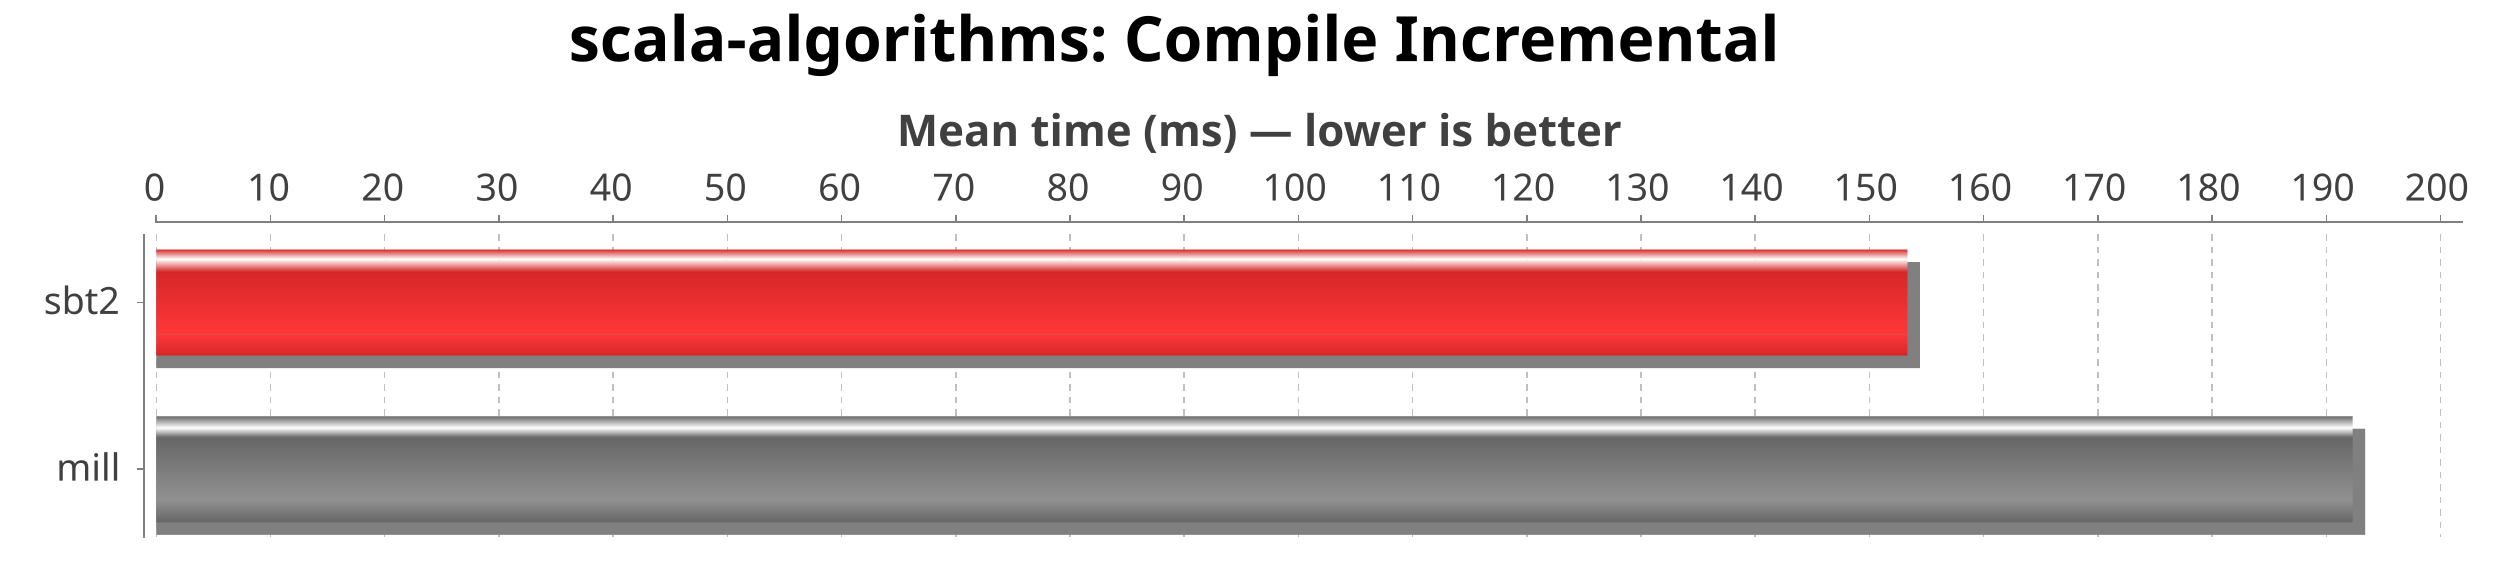
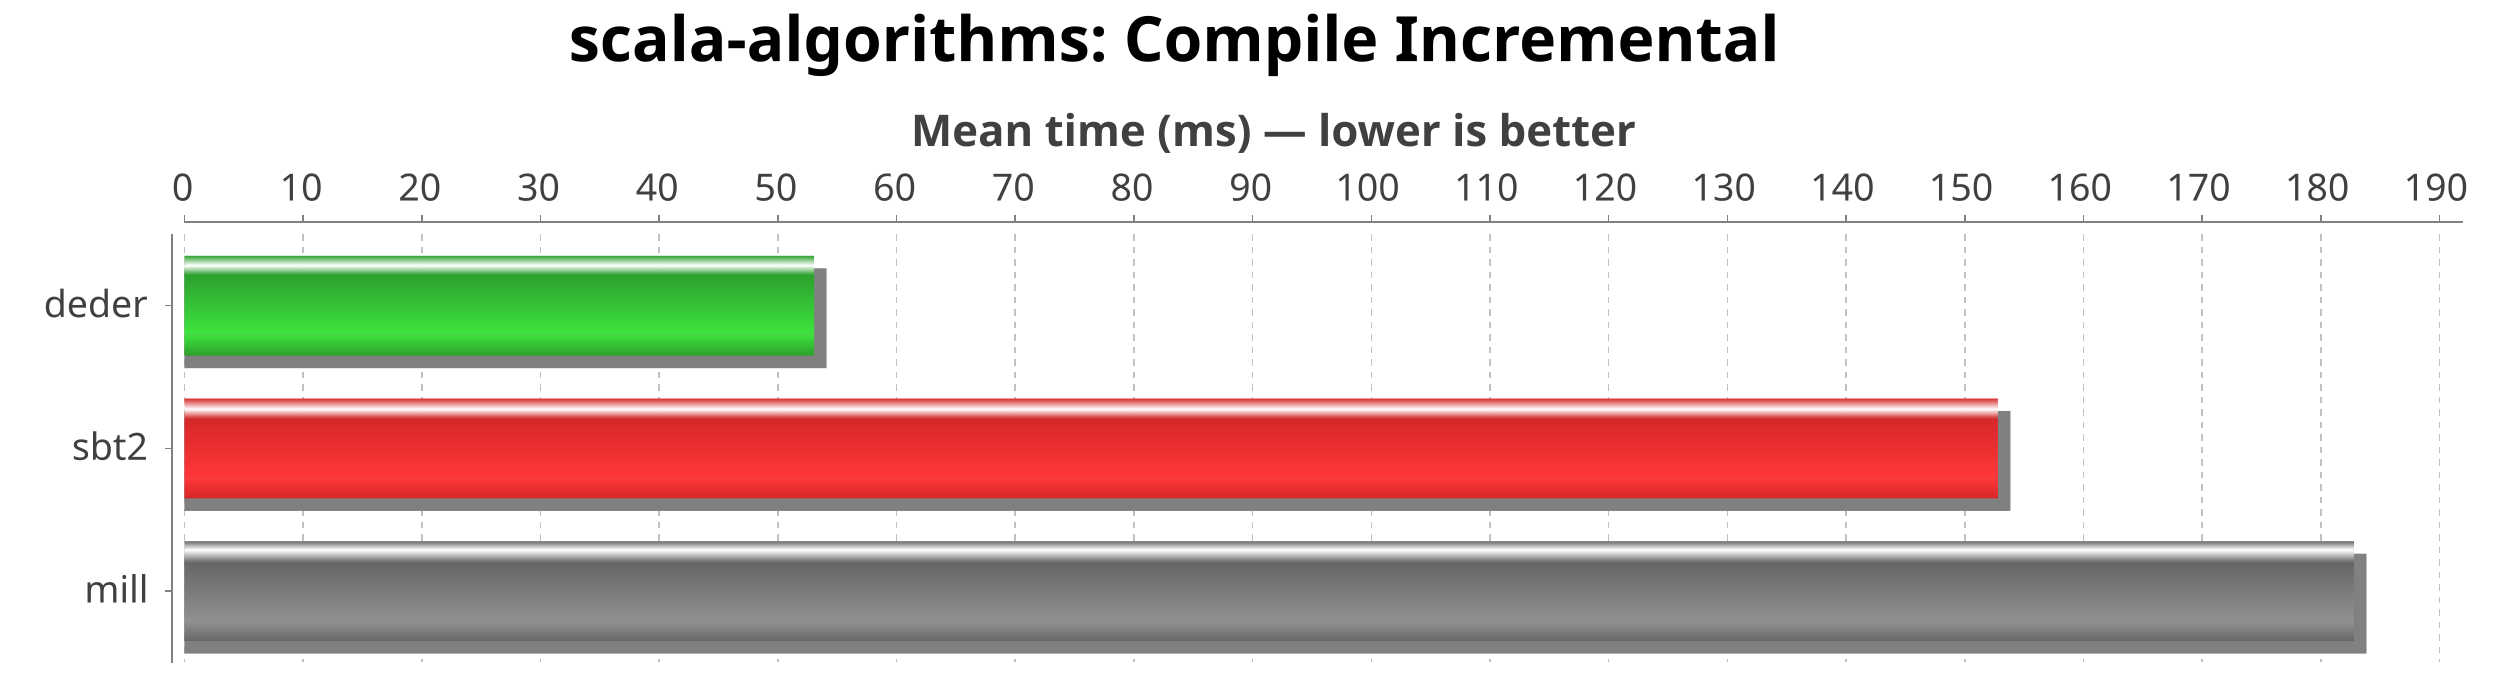
- <svg xmlns="http://www.w3.org/2000/svg" width="800" height="180" text-rendering="auto" shape-rendering="auto">
+ <svg xmlns="http://www.w3.org/2000/svg" width="800" height="220" text-rendering="auto" shape-rendering="auto">
  <defs>
-     <linearGradient id="_81321837876gp7" x1="0" y1="160" x2="0" y2="167.15" gradientUnits="userSpaceOnUse">
+     <linearGradient id="_74002751788gp8" x1="0" y1="173.18" x2="0" y2="176" gradientUnits="userSpaceOnUse">
+       <stop offset="0%" stop-color="rgb(102,102,102)" />
+       <stop offset="100%" stop-color="rgb(255,255,255)" />
+     </linearGradient>
+     <linearGradient id="_74002751788gp3" x1="0" y1="107" x2="0" y2="113.82" gradientUnits="userSpaceOnUse">
+       <stop offset="0%" stop-color="rgb(62,228,62)" />
+       <stop offset="100%" stop-color="rgb(44,160,44)" />
+     </linearGradient>
+     <linearGradient id="_74002751788gp4" x1="0" y1="127.52" x2="0" y2="131" gradientUnits="userSpaceOnUse">
+       <stop offset="0%" stop-color="rgb(214,39,40)" />
+       <stop offset="100%" stop-color="rgb(255,255,255)" />
+     </linearGradient>
+     <linearGradient id="_74002751788gp7" x1="0" y1="153" x2="0" y2="159.48" gradientUnits="userSpaceOnUse">
+       <stop offset="0%" stop-color="rgb(255,55,57)" />
+       <stop offset="100%" stop-color="rgb(214,39,40)" />
+     </linearGradient>
+     <linearGradient id="_74002751788gp1" x1="0" y1="85" x2="0" y2="88" gradientUnits="userSpaceOnUse">
+       <stop offset="0%" stop-color="rgb(255,255,255)" />
+       <stop offset="100%" stop-color="rgb(44,160,44)" />
+     </linearGradient>
+     <linearGradient id="_74002751788gp5" x1="0" y1="131" x2="0" y2="134" gradientUnits="userSpaceOnUse">
+       <stop offset="0%" stop-color="rgb(255,255,255)" />
+       <stop offset="100%" stop-color="rgb(214,39,40)" />
+     </linearGradient>
+     <linearGradient id="_74002751788gp9" x1="0" y1="176" x2="0" y2="180" gradientUnits="userSpaceOnUse">
+       <stop offset="0%" stop-color="rgb(255,255,255)" />
+       <stop offset="100%" stop-color="rgb(102,102,102)" />
+     </linearGradient>
+     <linearGradient id="_74002751788gp0" x1="0" y1="81.85" x2="0" y2="85" gradientUnits="userSpaceOnUse">
+       <stop offset="0%" stop-color="rgb(44,160,44)" />
+       <stop offset="100%" stop-color="rgb(255,255,255)" />
+     </linearGradient>
+     <linearGradient id="_74002751788gp2" x1="0" y1="88" x2="0" y2="107" gradientUnits="userSpaceOnUse">
+       <stop offset="0%" stop-color="rgb(44,160,44)" />
+       <stop offset="100%" stop-color="rgb(62,228,62)" />
+     </linearGradient>
+     <linearGradient id="_74002751788gp6" x1="0" y1="134" x2="0" y2="153" gradientUnits="userSpaceOnUse">
+       <stop offset="0%" stop-color="rgb(214,39,40)" />
+       <stop offset="100%" stop-color="rgb(255,55,57)" />
+     </linearGradient>
+     <linearGradient id="_74002751788gp10" x1="0" y1="180" x2="0" y2="199" gradientUnits="userSpaceOnUse">
+       <stop offset="0%" stop-color="rgb(102,102,102)" />
+       <stop offset="100%" stop-color="rgb(145,145,145)" />
+     </linearGradient>
+     <linearGradient id="_74002751788gp11" x1="0" y1="199" x2="0" y2="205.15" gradientUnits="userSpaceOnUse">
      <stop offset="0%" stop-color="rgb(145,145,145)" />
      <stop offset="100%" stop-color="rgb(102,102,102)" />
    </linearGradient>
-     <linearGradient id="_81321837876gp4" x1="0" y1="133.2" x2="0" y2="137" gradientUnits="userSpaceOnUse">
-       <stop offset="0%" stop-color="rgb(102,102,102)" />
-       <stop offset="100%" stop-color="rgb(255,255,255)" />
-     </linearGradient>
-     <linearGradient id="_81321837876gp3" x1="0" y1="107" x2="0" y2="113.8" gradientUnits="userSpaceOnUse">
-       <stop offset="0%" stop-color="rgb(255,55,57)" />
-       <stop offset="100%" stop-color="rgb(214,39,40)" />
-     </linearGradient>
-     <linearGradient id="_81321837876gp5" x1="0" y1="137" x2="0" y2="140" gradientUnits="userSpaceOnUse">
-       <stop offset="0%" stop-color="rgb(255,255,255)" />
-       <stop offset="100%" stop-color="rgb(102,102,102)" />
-     </linearGradient>
-     <linearGradient id="_81321837876gp6" x1="0" y1="140" x2="0" y2="160" gradientUnits="userSpaceOnUse">
-       <stop offset="0%" stop-color="rgb(102,102,102)" />
-       <stop offset="100%" stop-color="rgb(145,145,145)" />
-     </linearGradient>
-     <linearGradient id="_81321837876gp0" x1="0" y1="79.85" x2="0" y2="83" gradientUnits="userSpaceOnUse">
-       <stop offset="0%" stop-color="rgb(214,39,40)" />
-       <stop offset="100%" stop-color="rgb(255,255,255)" />
-     </linearGradient>
-     <linearGradient id="_81321837876gp1" x1="0" y1="83" x2="0" y2="87" gradientUnits="userSpaceOnUse">
-       <stop offset="0%" stop-color="rgb(255,255,255)" />
-       <stop offset="100%" stop-color="rgb(214,39,40)" />
-     </linearGradient>
-     <linearGradient id="_81321837876gp2" x1="0" y1="87" x2="0" y2="107" gradientUnits="userSpaceOnUse">
-       <stop offset="0%" stop-color="rgb(214,39,40)" />
-       <stop offset="100%" stop-color="rgb(255,55,57)" />
-     </linearGradient>
-     <clipPath id="_81321837876clip-0">
-       <path d="M0,0L0,180L800,180L800,0Z" />
+     <clipPath id="_74002751788clip-0">
+       <path d="M0,0L0,220L800,220L800,0Z" />
    </clipPath>
-     <clipPath id="_81321837876clip-1">
-       <path d="M50,75L50,172L788,172L788,75Z" />
+     <clipPath id="_74002751788clip-1">
+       <path d="M59,75L59,212L788,212L788,75Z" />
    </clipPath>
  </defs>
-   <rect x="0" y="0" width="800" height="180" style="fill:rgb(255,255,255)" clip-path="url(#_81321837876clip-0)" />
+   <rect x="0" y="0" width="800" height="220" style="fill:rgb(255,255,255)" clip-path="url(#_74002751788clip-0)" />
  <g>
-     <text x="182" y="19.56" style="fill: rgb(0,0,0); fill-opacity: 1.0; font-family: sans-serif; font-size: 20px; font-weight: bold;" clip-path="url(#_81321837876clip-0)">scala-algorithms: Compile Incremental</text>
+     <text x="182" y="19.56" style="fill: rgb(0,0,0); fill-opacity: 1.0; font-family: sans-serif; font-size: 20px; font-weight: bold;" clip-path="url(#_74002751788clip-0)">scala-algorithms: Compile Incremental</text>
  </g>
-   <rect x="50" y="75" width="738" height="97" style="fill:rgb(255,255,255)" clip-path="url(#_81321837876clip-0)" />
-   <line x1="50" y1="71" x2="788" y2="71" style="stroke-width:0.5;stroke:rgb(128,128,128);stroke-opacity:1.0;stroke-linecap:square;stroke-miterlimit:10;shape-rendering:crispEdges" clip-path="url(#_81321837876clip-0)" />
+   <rect x="59" y="75" width="729" height="137" style="fill:rgb(255,255,255)" clip-path="url(#_74002751788clip-0)" />
+   <line x1="59" y1="71" x2="788" y2="71" style="stroke-width:0.5;stroke:rgb(128,128,128);stroke-opacity:1.0;stroke-linecap:square;stroke-miterlimit:10;shape-rendering:crispEdges" clip-path="url(#_74002751788clip-0)" />
  <g>
-     <text x="46" y="64.17" style="fill: rgb(64,64,64); fill-opacity: 1.0; font-family: sans-serif; font-size: 12px;" clip-path="url(#_81321837876clip-0)">0</text>
+     <text x="55" y="64.17" style="fill: rgb(64,64,64); fill-opacity: 1.0; font-family: sans-serif; font-size: 12px;" clip-path="url(#_74002751788clip-0)">0</text>
  </g>
-   <line x1="50" y1="69" x2="50" y2="71" style="stroke-width:0.5;stroke:rgb(128,128,128);stroke-opacity:1.0;stroke-linecap:square;stroke-miterlimit:10;shape-rendering:crispEdges" clip-path="url(#_81321837876clip-0)" />
+   <line x1="59" y1="69" x2="59" y2="71" style="stroke-width:0.5;stroke:rgb(128,128,128);stroke-opacity:1.0;stroke-linecap:square;stroke-miterlimit:10;shape-rendering:crispEdges" clip-path="url(#_74002751788clip-0)" />
  <g>
-     <text x="79.05" y="64.17" style="fill: rgb(64,64,64); fill-opacity: 1.0; font-family: sans-serif; font-size: 12px;" clip-path="url(#_81321837876clip-0)">10</text>
+     <text x="89.48" y="64.17" style="fill: rgb(64,64,64); fill-opacity: 1.0; font-family: sans-serif; font-size: 12px;" clip-path="url(#_74002751788clip-0)">10</text>
  </g>
-   <line x1="86.55" y1="69" x2="86.55" y2="71" style="stroke-width:0.5;stroke:rgb(128,128,128);stroke-opacity:1.0;stroke-linecap:square;stroke-miterlimit:10;shape-rendering:crispEdges" clip-path="url(#_81321837876clip-0)" />
+   <line x1="96.98" y1="69" x2="96.98" y2="71" style="stroke-width:0.5;stroke:rgb(128,128,128);stroke-opacity:1.0;stroke-linecap:square;stroke-miterlimit:10;shape-rendering:crispEdges" clip-path="url(#_74002751788clip-0)" />
  <g>
-     <text x="115.6" y="64.17" style="fill: rgb(64,64,64); fill-opacity: 1.0; font-family: sans-serif; font-size: 12px;" clip-path="url(#_81321837876clip-0)">20</text>
+     <text x="127.47" y="64.17" style="fill: rgb(64,64,64); fill-opacity: 1.0; font-family: sans-serif; font-size: 12px;" clip-path="url(#_74002751788clip-0)">20</text>
  </g>
-   <line x1="123.1" y1="69" x2="123.1" y2="71" style="stroke-width:0.5;stroke:rgb(128,128,128);stroke-opacity:1.0;stroke-linecap:square;stroke-miterlimit:10;shape-rendering:crispEdges" clip-path="url(#_81321837876clip-0)" />
+   <line x1="134.97" y1="69" x2="134.97" y2="71" style="stroke-width:0.5;stroke:rgb(128,128,128);stroke-opacity:1.0;stroke-linecap:square;stroke-miterlimit:10;shape-rendering:crispEdges" clip-path="url(#_74002751788clip-0)" />
  <g>
-     <text x="152.15" y="64.17" style="fill: rgb(64,64,64); fill-opacity: 1.0; font-family: sans-serif; font-size: 12px;" clip-path="url(#_81321837876clip-0)">30</text>
+     <text x="165.45" y="64.17" style="fill: rgb(64,64,64); fill-opacity: 1.0; font-family: sans-serif; font-size: 12px;" clip-path="url(#_74002751788clip-0)">30</text>
  </g>
-   <line x1="159.65" y1="69" x2="159.65" y2="71" style="stroke-width:0.5;stroke:rgb(128,128,128);stroke-opacity:1.0;stroke-linecap:square;stroke-miterlimit:10;shape-rendering:crispEdges" clip-path="url(#_81321837876clip-0)" />
+   <line x1="172.95" y1="69" x2="172.95" y2="71" style="stroke-width:0.5;stroke:rgb(128,128,128);stroke-opacity:1.0;stroke-linecap:square;stroke-miterlimit:10;shape-rendering:crispEdges" clip-path="url(#_74002751788clip-0)" />
  <g>
-     <text x="188.7" y="64.17" style="fill: rgb(64,64,64); fill-opacity: 1.0; font-family: sans-serif; font-size: 12px;" clip-path="url(#_81321837876clip-0)">40</text>
+     <text x="203.43" y="64.17" style="fill: rgb(64,64,64); fill-opacity: 1.0; font-family: sans-serif; font-size: 12px;" clip-path="url(#_74002751788clip-0)">40</text>
  </g>
-   <line x1="196.2" y1="69" x2="196.2" y2="71" style="stroke-width:0.5;stroke:rgb(128,128,128);stroke-opacity:1.0;stroke-linecap:square;stroke-miterlimit:10;shape-rendering:crispEdges" clip-path="url(#_81321837876clip-0)" />
+   <line x1="210.93" y1="69" x2="210.93" y2="71" style="stroke-width:0.5;stroke:rgb(128,128,128);stroke-opacity:1.0;stroke-linecap:square;stroke-miterlimit:10;shape-rendering:crispEdges" clip-path="url(#_74002751788clip-0)" />
  <g>
-     <text x="225.24" y="64.17" style="fill: rgb(64,64,64); fill-opacity: 1.0; font-family: sans-serif; font-size: 12px;" clip-path="url(#_81321837876clip-0)">50</text>
+     <text x="241.41" y="64.17" style="fill: rgb(64,64,64); fill-opacity: 1.0; font-family: sans-serif; font-size: 12px;" clip-path="url(#_74002751788clip-0)">50</text>
  </g>
-   <line x1="232.74" y1="69" x2="232.74" y2="71" style="stroke-width:0.5;stroke:rgb(128,128,128);stroke-opacity:1.0;stroke-linecap:square;stroke-miterlimit:10;shape-rendering:crispEdges" clip-path="url(#_81321837876clip-0)" />
+   <line x1="248.91" y1="69" x2="248.91" y2="71" style="stroke-width:0.5;stroke:rgb(128,128,128);stroke-opacity:1.0;stroke-linecap:square;stroke-miterlimit:10;shape-rendering:crispEdges" clip-path="url(#_74002751788clip-0)" />
  <g>
-     <text x="261.79" y="64.17" style="fill: rgb(64,64,64); fill-opacity: 1.0; font-family: sans-serif; font-size: 12px;" clip-path="url(#_81321837876clip-0)">60</text>
+     <text x="279.4" y="64.17" style="fill: rgb(64,64,64); fill-opacity: 1.0; font-family: sans-serif; font-size: 12px;" clip-path="url(#_74002751788clip-0)">60</text>
  </g>
-   <line x1="269.29" y1="69" x2="269.29" y2="71" style="stroke-width:0.5;stroke:rgb(128,128,128);stroke-opacity:1.0;stroke-linecap:square;stroke-miterlimit:10;shape-rendering:crispEdges" clip-path="url(#_81321837876clip-0)" />
+   <line x1="286.9" y1="69" x2="286.9" y2="71" style="stroke-width:0.5;stroke:rgb(128,128,128);stroke-opacity:1.0;stroke-linecap:square;stroke-miterlimit:10;shape-rendering:crispEdges" clip-path="url(#_74002751788clip-0)" />
  <g>
-     <text x="298.34" y="64.17" style="fill: rgb(64,64,64); fill-opacity: 1.0; font-family: sans-serif; font-size: 12px;" clip-path="url(#_81321837876clip-0)">70</text>
+     <text x="317.38" y="64.17" style="fill: rgb(64,64,64); fill-opacity: 1.0; font-family: sans-serif; font-size: 12px;" clip-path="url(#_74002751788clip-0)">70</text>
  </g>
-   <line x1="305.84" y1="69" x2="305.84" y2="71" style="stroke-width:0.5;stroke:rgb(128,128,128);stroke-opacity:1.0;stroke-linecap:square;stroke-miterlimit:10;shape-rendering:crispEdges" clip-path="url(#_81321837876clip-0)" />
+   <line x1="324.88" y1="69" x2="324.88" y2="71" style="stroke-width:0.5;stroke:rgb(128,128,128);stroke-opacity:1.0;stroke-linecap:square;stroke-miterlimit:10;shape-rendering:crispEdges" clip-path="url(#_74002751788clip-0)" />
  <g>
-     <text x="334.89" y="64.17" style="fill: rgb(64,64,64); fill-opacity: 1.0; font-family: sans-serif; font-size: 12px;" clip-path="url(#_81321837876clip-0)">80</text>
+     <text x="355.36" y="64.17" style="fill: rgb(64,64,64); fill-opacity: 1.0; font-family: sans-serif; font-size: 12px;" clip-path="url(#_74002751788clip-0)">80</text>
  </g>
-   <line x1="342.39" y1="69" x2="342.39" y2="71" style="stroke-width:0.5;stroke:rgb(128,128,128);stroke-opacity:1.0;stroke-linecap:square;stroke-miterlimit:10;shape-rendering:crispEdges" clip-path="url(#_81321837876clip-0)" />
+   <line x1="362.86" y1="69" x2="362.86" y2="71" style="stroke-width:0.5;stroke:rgb(128,128,128);stroke-opacity:1.0;stroke-linecap:square;stroke-miterlimit:10;shape-rendering:crispEdges" clip-path="url(#_74002751788clip-0)" />
  <g>
-     <text x="371.44" y="64.17" style="fill: rgb(64,64,64); fill-opacity: 1.0; font-family: sans-serif; font-size: 12px;" clip-path="url(#_81321837876clip-0)">90</text>
+     <text x="393.34" y="64.17" style="fill: rgb(64,64,64); fill-opacity: 1.0; font-family: sans-serif; font-size: 12px;" clip-path="url(#_74002751788clip-0)">90</text>
  </g>
-   <line x1="378.94" y1="69" x2="378.94" y2="71" style="stroke-width:0.5;stroke:rgb(128,128,128);stroke-opacity:1.0;stroke-linecap:square;stroke-miterlimit:10;shape-rendering:crispEdges" clip-path="url(#_81321837876clip-0)" />
+   <line x1="400.84" y1="69" x2="400.84" y2="71" style="stroke-width:0.5;stroke:rgb(128,128,128);stroke-opacity:1.0;stroke-linecap:square;stroke-miterlimit:10;shape-rendering:crispEdges" clip-path="url(#_74002751788clip-0)" />
  <g>
-     <text x="403.99" y="64.17" style="fill: rgb(64,64,64); fill-opacity: 1.0; font-family: sans-serif; font-size: 12px;" clip-path="url(#_81321837876clip-0)">100</text>
+     <text x="427.33" y="64.17" style="fill: rgb(64,64,64); fill-opacity: 1.0; font-family: sans-serif; font-size: 12px;" clip-path="url(#_74002751788clip-0)">100</text>
  </g>
-   <line x1="415.49" y1="69" x2="415.49" y2="71" style="stroke-width:0.5;stroke:rgb(128,128,128);stroke-opacity:1.0;stroke-linecap:square;stroke-miterlimit:10;shape-rendering:crispEdges" clip-path="url(#_81321837876clip-0)" />
+   <line x1="438.83" y1="69" x2="438.83" y2="71" style="stroke-width:0.5;stroke:rgb(128,128,128);stroke-opacity:1.0;stroke-linecap:square;stroke-miterlimit:10;shape-rendering:crispEdges" clip-path="url(#_74002751788clip-0)" />
  <g>
-     <text x="440.54" y="64.17" style="fill: rgb(64,64,64); fill-opacity: 1.0; font-family: sans-serif; font-size: 12px;" clip-path="url(#_81321837876clip-0)">110</text>
+     <text x="465.31" y="64.17" style="fill: rgb(64,64,64); fill-opacity: 1.0; font-family: sans-serif; font-size: 12px;" clip-path="url(#_74002751788clip-0)">110</text>
  </g>
-   <line x1="452.04" y1="69" x2="452.04" y2="71" style="stroke-width:0.5;stroke:rgb(128,128,128);stroke-opacity:1.0;stroke-linecap:square;stroke-miterlimit:10;shape-rendering:crispEdges" clip-path="url(#_81321837876clip-0)" />
+   <line x1="476.81" y1="69" x2="476.81" y2="71" style="stroke-width:0.5;stroke:rgb(128,128,128);stroke-opacity:1.0;stroke-linecap:square;stroke-miterlimit:10;shape-rendering:crispEdges" clip-path="url(#_74002751788clip-0)" />
  <g>
-     <text x="477.09" y="64.17" style="fill: rgb(64,64,64); fill-opacity: 1.0; font-family: sans-serif; font-size: 12px;" clip-path="url(#_81321837876clip-0)">120</text>
+     <text x="503.29" y="64.17" style="fill: rgb(64,64,64); fill-opacity: 1.0; font-family: sans-serif; font-size: 12px;" clip-path="url(#_74002751788clip-0)">120</text>
  </g>
-   <line x1="488.59" y1="69" x2="488.59" y2="71" style="stroke-width:0.5;stroke:rgb(128,128,128);stroke-opacity:1.0;stroke-linecap:square;stroke-miterlimit:10;shape-rendering:crispEdges" clip-path="url(#_81321837876clip-0)" />
+   <line x1="514.79" y1="69" x2="514.79" y2="71" style="stroke-width:0.5;stroke:rgb(128,128,128);stroke-opacity:1.0;stroke-linecap:square;stroke-miterlimit:10;shape-rendering:crispEdges" clip-path="url(#_74002751788clip-0)" />
  <g>
-     <text x="513.64" y="64.17" style="fill: rgb(64,64,64); fill-opacity: 1.0; font-family: sans-serif; font-size: 12px;" clip-path="url(#_81321837876clip-0)">130</text>
+     <text x="541.28" y="64.17" style="fill: rgb(64,64,64); fill-opacity: 1.0; font-family: sans-serif; font-size: 12px;" clip-path="url(#_74002751788clip-0)">130</text>
  </g>
-   <line x1="525.14" y1="69" x2="525.14" y2="71" style="stroke-width:0.5;stroke:rgb(128,128,128);stroke-opacity:1.0;stroke-linecap:square;stroke-miterlimit:10;shape-rendering:crispEdges" clip-path="url(#_81321837876clip-0)" />
+   <line x1="552.78" y1="69" x2="552.78" y2="71" style="stroke-width:0.5;stroke:rgb(128,128,128);stroke-opacity:1.0;stroke-linecap:square;stroke-miterlimit:10;shape-rendering:crispEdges" clip-path="url(#_74002751788clip-0)" />
  <g>
-     <text x="550.18" y="64.17" style="fill: rgb(64,64,64); fill-opacity: 1.0; font-family: sans-serif; font-size: 12px;" clip-path="url(#_81321837876clip-0)">140</text>
+     <text x="579.26" y="64.17" style="fill: rgb(64,64,64); fill-opacity: 1.0; font-family: sans-serif; font-size: 12px;" clip-path="url(#_74002751788clip-0)">140</text>
  </g>
-   <line x1="561.68" y1="69" x2="561.68" y2="71" style="stroke-width:0.5;stroke:rgb(128,128,128);stroke-opacity:1.0;stroke-linecap:square;stroke-miterlimit:10;shape-rendering:crispEdges" clip-path="url(#_81321837876clip-0)" />
+   <line x1="590.76" y1="69" x2="590.76" y2="71" style="stroke-width:0.5;stroke:rgb(128,128,128);stroke-opacity:1.0;stroke-linecap:square;stroke-miterlimit:10;shape-rendering:crispEdges" clip-path="url(#_74002751788clip-0)" />
  <g>
-     <text x="586.73" y="64.17" style="fill: rgb(64,64,64); fill-opacity: 1.0; font-family: sans-serif; font-size: 12px;" clip-path="url(#_81321837876clip-0)">150</text>
+     <text x="617.24" y="64.17" style="fill: rgb(64,64,64); fill-opacity: 1.0; font-family: sans-serif; font-size: 12px;" clip-path="url(#_74002751788clip-0)">150</text>
  </g>
-   <line x1="598.23" y1="69" x2="598.23" y2="71" style="stroke-width:0.5;stroke:rgb(128,128,128);stroke-opacity:1.0;stroke-linecap:square;stroke-miterlimit:10;shape-rendering:crispEdges" clip-path="url(#_81321837876clip-0)" />
+   <line x1="628.74" y1="69" x2="628.74" y2="71" style="stroke-width:0.5;stroke:rgb(128,128,128);stroke-opacity:1.0;stroke-linecap:square;stroke-miterlimit:10;shape-rendering:crispEdges" clip-path="url(#_74002751788clip-0)" />
  <g>
-     <text x="623.28" y="64.17" style="fill: rgb(64,64,64); fill-opacity: 1.0; font-family: sans-serif; font-size: 12px;" clip-path="url(#_81321837876clip-0)">160</text>
+     <text x="655.22" y="64.17" style="fill: rgb(64,64,64); fill-opacity: 1.0; font-family: sans-serif; font-size: 12px;" clip-path="url(#_74002751788clip-0)">160</text>
  </g>
-   <line x1="634.78" y1="69" x2="634.78" y2="71" style="stroke-width:0.5;stroke:rgb(128,128,128);stroke-opacity:1.0;stroke-linecap:square;stroke-miterlimit:10;shape-rendering:crispEdges" clip-path="url(#_81321837876clip-0)" />
+   <line x1="666.72" y1="69" x2="666.72" y2="71" style="stroke-width:0.5;stroke:rgb(128,128,128);stroke-opacity:1.0;stroke-linecap:square;stroke-miterlimit:10;shape-rendering:crispEdges" clip-path="url(#_74002751788clip-0)" />
  <g>
-     <text x="659.83" y="64.17" style="fill: rgb(64,64,64); fill-opacity: 1.0; font-family: sans-serif; font-size: 12px;" clip-path="url(#_81321837876clip-0)">170</text>
+     <text x="693.21" y="64.17" style="fill: rgb(64,64,64); fill-opacity: 1.0; font-family: sans-serif; font-size: 12px;" clip-path="url(#_74002751788clip-0)">170</text>
  </g>
-   <line x1="671.33" y1="69" x2="671.33" y2="71" style="stroke-width:0.5;stroke:rgb(128,128,128);stroke-opacity:1.0;stroke-linecap:square;stroke-miterlimit:10;shape-rendering:crispEdges" clip-path="url(#_81321837876clip-0)" />
+   <line x1="704.71" y1="69" x2="704.71" y2="71" style="stroke-width:0.5;stroke:rgb(128,128,128);stroke-opacity:1.0;stroke-linecap:square;stroke-miterlimit:10;shape-rendering:crispEdges" clip-path="url(#_74002751788clip-0)" />
  <g>
-     <text x="696.38" y="64.17" style="fill: rgb(64,64,64); fill-opacity: 1.0; font-family: sans-serif; font-size: 12px;" clip-path="url(#_81321837876clip-0)">180</text>
+     <text x="731.19" y="64.17" style="fill: rgb(64,64,64); fill-opacity: 1.0; font-family: sans-serif; font-size: 12px;" clip-path="url(#_74002751788clip-0)">180</text>
  </g>
-   <line x1="707.88" y1="69" x2="707.88" y2="71" style="stroke-width:0.5;stroke:rgb(128,128,128);stroke-opacity:1.0;stroke-linecap:square;stroke-miterlimit:10;shape-rendering:crispEdges" clip-path="url(#_81321837876clip-0)" />
+   <line x1="742.69" y1="69" x2="742.69" y2="71" style="stroke-width:0.5;stroke:rgb(128,128,128);stroke-opacity:1.0;stroke-linecap:square;stroke-miterlimit:10;shape-rendering:crispEdges" clip-path="url(#_74002751788clip-0)" />
  <g>
-     <text x="732.93" y="64.17" style="fill: rgb(64,64,64); fill-opacity: 1.0; font-family: sans-serif; font-size: 12px;" clip-path="url(#_81321837876clip-0)">190</text>
+     <text x="769.17" y="64.17" style="fill: rgb(64,64,64); fill-opacity: 1.0; font-family: sans-serif; font-size: 12px;" clip-path="url(#_74002751788clip-0)">190</text>
  </g>
-   <line x1="744.43" y1="69" x2="744.43" y2="71" style="stroke-width:0.5;stroke:rgb(128,128,128);stroke-opacity:1.0;stroke-linecap:square;stroke-miterlimit:10;shape-rendering:crispEdges" clip-path="url(#_81321837876clip-0)" />
+   <line x1="780.67" y1="69" x2="780.67" y2="71" style="stroke-width:0.5;stroke:rgb(128,128,128);stroke-opacity:1.0;stroke-linecap:square;stroke-miterlimit:10;shape-rendering:crispEdges" clip-path="url(#_74002751788clip-0)" />
  <g>
-     <text x="769.48" y="64.17" style="fill: rgb(64,64,64); fill-opacity: 1.0; font-family: sans-serif; font-size: 12px;" clip-path="url(#_81321837876clip-0)">200</text>
+     <text x="291.5" y="46.73" style="fill: rgb(64,64,64); fill-opacity: 1.0; font-family: sans-serif; font-size: 14px; font-weight: bold;" clip-path="url(#_74002751788clip-0)">Mean time (ms) — lower is better</text>
  </g>
-   <line x1="780.98" y1="69" x2="780.98" y2="71" style="stroke-width:0.5;stroke:rgb(128,128,128);stroke-opacity:1.0;stroke-linecap:square;stroke-miterlimit:10;shape-rendering:crispEdges" clip-path="url(#_81321837876clip-0)" />
+   <line x1="55" y1="75" x2="55" y2="212" style="stroke-width:0.5;stroke:rgb(128,128,128);stroke-opacity:1.0;stroke-linecap:square;stroke-miterlimit:10;shape-rendering:crispEdges" clip-path="url(#_74002751788clip-0)" />
+   <line x1="55" y1="97.83" x2="55" y2="97.83" style="stroke-width:0.5;stroke:rgb(128,128,128);stroke-opacity:1.0;stroke-linecap:square;stroke-miterlimit:10;shape-rendering:crispEdges" clip-path="url(#_74002751788clip-0)" />
+   <line x1="55" y1="97.83" x2="53" y2="97.83" style="stroke-width:0.5;stroke:rgb(128,128,128);stroke-opacity:1.0;stroke-linecap:square;stroke-miterlimit:10;shape-rendering:crispEdges" clip-path="url(#_74002751788clip-0)" />
+   <line x1="55" y1="143.5" x2="55" y2="143.5" style="stroke-width:0.5;stroke:rgb(128,128,128);stroke-opacity:1.0;stroke-linecap:square;stroke-miterlimit:10;shape-rendering:crispEdges" clip-path="url(#_74002751788clip-0)" />
+   <line x1="55" y1="143.5" x2="53" y2="143.5" style="stroke-width:0.5;stroke:rgb(128,128,128);stroke-opacity:1.0;stroke-linecap:square;stroke-miterlimit:10;shape-rendering:crispEdges" clip-path="url(#_74002751788clip-0)" />
+   <line x1="55" y1="189.17" x2="55" y2="189.17" style="stroke-width:0.5;stroke:rgb(128,128,128);stroke-opacity:1.0;stroke-linecap:square;stroke-miterlimit:10;shape-rendering:crispEdges" clip-path="url(#_74002751788clip-0)" />
+   <line x1="55" y1="189.17" x2="53" y2="189.17" style="stroke-width:0.5;stroke:rgb(128,128,128);stroke-opacity:1.0;stroke-linecap:square;stroke-miterlimit:10;shape-rendering:crispEdges" clip-path="url(#_74002751788clip-0)" />
  <g>
-     <text x="287" y="46.73" style="fill: rgb(64,64,64); fill-opacity: 1.0; font-family: sans-serif; font-size: 14px; font-weight: bold;" clip-path="url(#_81321837876clip-0)">Mean time (ms) — lower is better</text>
-   </g>
-   <line x1="46" y1="75" x2="46" y2="172" style="stroke-width:0.5;stroke:rgb(128,128,128);stroke-opacity:1.0;stroke-linecap:square;stroke-miterlimit:10;shape-rendering:crispEdges" clip-path="url(#_81321837876clip-0)" />
-   <line x1="46" y1="96.82" x2="46" y2="96.82" style="stroke-width:0.5;stroke:rgb(128,128,128);stroke-opacity:1.0;stroke-linecap:square;stroke-miterlimit:10;shape-rendering:crispEdges" clip-path="url(#_81321837876clip-0)" />
-   <line x1="46" y1="96.82" x2="44" y2="96.82" style="stroke-width:0.5;stroke:rgb(128,128,128);stroke-opacity:1.0;stroke-linecap:square;stroke-miterlimit:10;shape-rendering:crispEdges" clip-path="url(#_81321837876clip-0)" />
-   <line x1="46" y1="150.17" x2="46" y2="150.17" style="stroke-width:0.5;stroke:rgb(128,128,128);stroke-opacity:1.0;stroke-linecap:square;stroke-miterlimit:10;shape-rendering:crispEdges" clip-path="url(#_81321837876clip-0)" />
-   <line x1="46" y1="150.17" x2="44" y2="150.17" style="stroke-width:0.5;stroke:rgb(128,128,128);stroke-opacity:1.0;stroke-linecap:square;stroke-miterlimit:10;shape-rendering:crispEdges" clip-path="url(#_81321837876clip-0)" />
-   <g>
-     <text x="14" y="100.46" style="fill: rgb(64,64,64); fill-opacity: 1.0; font-family: sans-serif; font-size: 12px;" clip-path="url(#_81321837876clip-0)">sbt2</text>
+     <text x="14" y="101.47" style="fill: rgb(64,64,64); fill-opacity: 1.0; font-family: sans-serif; font-size: 12px;" clip-path="url(#_74002751788clip-0)">deder</text>
  </g>
  <g>
-     <text x="18" y="153.81" style="fill: rgb(64,64,64); fill-opacity: 1.0; font-family: sans-serif; font-size: 12px;" clip-path="url(#_81321837876clip-0)">mill</text>
+     <text x="23" y="147.14" style="fill: rgb(64,64,64); fill-opacity: 1.0; font-family: sans-serif; font-size: 12px;" clip-path="url(#_74002751788clip-0)">sbt2</text>
  </g>
-   <line x1="50" y1="75" x2="50" y2="172" style="stroke-width:0.5;stroke:rgb(192,192,192);stroke-opacity:1.0;stroke-linejoin:bevel;stroke-miterlimit:0;stroke-dasharray:2.0,2.0;shape-rendering:crispEdges" clip-path="url(#_81321837876clip-1)" />
-   <line x1="86.55" y1="75" x2="86.55" y2="172" style="stroke-width:0.5;stroke:rgb(192,192,192);stroke-opacity:1.0;stroke-linejoin:bevel;stroke-miterlimit:0;stroke-dasharray:2.0,2.0;shape-rendering:crispEdges" clip-path="url(#_81321837876clip-1)" />
-   <line x1="123.1" y1="75" x2="123.1" y2="172" style="stroke-width:0.5;stroke:rgb(192,192,192);stroke-opacity:1.0;stroke-linejoin:bevel;stroke-miterlimit:0;stroke-dasharray:2.0,2.0;shape-rendering:crispEdges" clip-path="url(#_81321837876clip-1)" />
-   <line x1="159.65" y1="75" x2="159.65" y2="172" style="stroke-width:0.5;stroke:rgb(192,192,192);stroke-opacity:1.0;stroke-linejoin:bevel;stroke-miterlimit:0;stroke-dasharray:2.0,2.0;shape-rendering:crispEdges" clip-path="url(#_81321837876clip-1)" />
-   <line x1="196.2" y1="75" x2="196.2" y2="172" style="stroke-width:0.5;stroke:rgb(192,192,192);stroke-opacity:1.0;stroke-linejoin:bevel;stroke-miterlimit:0;stroke-dasharray:2.0,2.0;shape-rendering:crispEdges" clip-path="url(#_81321837876clip-1)" />
-   <line x1="232.74" y1="75" x2="232.74" y2="172" style="stroke-width:0.5;stroke:rgb(192,192,192);stroke-opacity:1.0;stroke-linejoin:bevel;stroke-miterlimit:0;stroke-dasharray:2.0,2.0;shape-rendering:crispEdges" clip-path="url(#_81321837876clip-1)" />
-   <line x1="269.29" y1="75" x2="269.29" y2="172" style="stroke-width:0.5;stroke:rgb(192,192,192);stroke-opacity:1.0;stroke-linejoin:bevel;stroke-miterlimit:0;stroke-dasharray:2.0,2.0;shape-rendering:crispEdges" clip-path="url(#_81321837876clip-1)" />
-   <line x1="305.84" y1="75" x2="305.84" y2="172" style="stroke-width:0.5;stroke:rgb(192,192,192);stroke-opacity:1.0;stroke-linejoin:bevel;stroke-miterlimit:0;stroke-dasharray:2.0,2.0;shape-rendering:crispEdges" clip-path="url(#_81321837876clip-1)" />
-   <line x1="342.39" y1="75" x2="342.39" y2="172" style="stroke-width:0.5;stroke:rgb(192,192,192);stroke-opacity:1.0;stroke-linejoin:bevel;stroke-miterlimit:0;stroke-dasharray:2.0,2.0;shape-rendering:crispEdges" clip-path="url(#_81321837876clip-1)" />
-   <line x1="378.94" y1="75" x2="378.94" y2="172" style="stroke-width:0.5;stroke:rgb(192,192,192);stroke-opacity:1.0;stroke-linejoin:bevel;stroke-miterlimit:0;stroke-dasharray:2.0,2.0;shape-rendering:crispEdges" clip-path="url(#_81321837876clip-1)" />
-   <line x1="415.49" y1="75" x2="415.49" y2="172" style="stroke-width:0.5;stroke:rgb(192,192,192);stroke-opacity:1.0;stroke-linejoin:bevel;stroke-miterlimit:0;stroke-dasharray:2.0,2.0;shape-rendering:crispEdges" clip-path="url(#_81321837876clip-1)" />
-   <line x1="452.04" y1="75" x2="452.04" y2="172" style="stroke-width:0.5;stroke:rgb(192,192,192);stroke-opacity:1.0;stroke-linejoin:bevel;stroke-miterlimit:0;stroke-dasharray:2.0,2.0;shape-rendering:crispEdges" clip-path="url(#_81321837876clip-1)" />
-   <line x1="488.59" y1="75" x2="488.59" y2="172" style="stroke-width:0.5;stroke:rgb(192,192,192);stroke-opacity:1.0;stroke-linejoin:bevel;stroke-miterlimit:0;stroke-dasharray:2.0,2.0;shape-rendering:crispEdges" clip-path="url(#_81321837876clip-1)" />
-   <line x1="525.14" y1="75" x2="525.14" y2="172" style="stroke-width:0.5;stroke:rgb(192,192,192);stroke-opacity:1.0;stroke-linejoin:bevel;stroke-miterlimit:0;stroke-dasharray:2.0,2.0;shape-rendering:crispEdges" clip-path="url(#_81321837876clip-1)" />
-   <line x1="561.68" y1="75" x2="561.68" y2="172" style="stroke-width:0.5;stroke:rgb(192,192,192);stroke-opacity:1.0;stroke-linejoin:bevel;stroke-miterlimit:0;stroke-dasharray:2.0,2.0;shape-rendering:crispEdges" clip-path="url(#_81321837876clip-1)" />
-   <line x1="598.23" y1="75" x2="598.23" y2="172" style="stroke-width:0.5;stroke:rgb(192,192,192);stroke-opacity:1.0;stroke-linejoin:bevel;stroke-miterlimit:0;stroke-dasharray:2.0,2.0;shape-rendering:crispEdges" clip-path="url(#_81321837876clip-1)" />
-   <line x1="634.78" y1="75" x2="634.78" y2="172" style="stroke-width:0.5;stroke:rgb(192,192,192);stroke-opacity:1.0;stroke-linejoin:bevel;stroke-miterlimit:0;stroke-dasharray:2.0,2.0;shape-rendering:crispEdges" clip-path="url(#_81321837876clip-1)" />
-   <line x1="671.33" y1="75" x2="671.33" y2="172" style="stroke-width:0.5;stroke:rgb(192,192,192);stroke-opacity:1.0;stroke-linejoin:bevel;stroke-miterlimit:0;stroke-dasharray:2.0,2.0;shape-rendering:crispEdges" clip-path="url(#_81321837876clip-1)" />
-   <line x1="707.88" y1="75" x2="707.88" y2="172" style="stroke-width:0.5;stroke:rgb(192,192,192);stroke-opacity:1.0;stroke-linejoin:bevel;stroke-miterlimit:0;stroke-dasharray:2.0,2.0;shape-rendering:crispEdges" clip-path="url(#_81321837876clip-1)" />
-   <line x1="744.43" y1="75" x2="744.43" y2="172" style="stroke-width:0.5;stroke:rgb(192,192,192);stroke-opacity:1.0;stroke-linejoin:bevel;stroke-miterlimit:0;stroke-dasharray:2.0,2.0;shape-rendering:crispEdges" clip-path="url(#_81321837876clip-1)" />
-   <line x1="780.98" y1="75" x2="780.98" y2="172" style="stroke-width:0.5;stroke:rgb(192,192,192);stroke-opacity:1.0;stroke-linejoin:bevel;stroke-miterlimit:0;stroke-dasharray:2.0,2.0;shape-rendering:crispEdges" clip-path="url(#_81321837876clip-1)" />
-   <rect x="50" y="83.85" width="564.4" height="33.95" style="fill:rgb(128,128,128)" clip-path="url(#_81321837876clip-1)" />
-   <rect x="50" y="79.85" width="560.4" height="3.15" style="fill:url(#_81321837876gp0)" clip-path="url(#_81321837876clip-1)" />
-   <rect x="50" y="83" width="560.4" height="4" style="fill:url(#_81321837876gp1)" clip-path="url(#_81321837876clip-1)" />
-   <rect x="50" y="87" width="560.4" height="20" style="fill:url(#_81321837876gp2)" clip-path="url(#_81321837876clip-1)" />
-   <rect x="50" y="107" width="560.4" height="6.8" style="fill:url(#_81321837876gp3)" clip-path="url(#_81321837876clip-1)" />
-   <rect x="50" y="137.2" width="706.86" height="33.95" style="fill:rgb(128,128,128)" clip-path="url(#_81321837876clip-1)" />
-   <rect x="50" y="133.2" width="702.86" height="3.8" style="fill:url(#_81321837876gp4)" clip-path="url(#_81321837876clip-1)" />
-   <rect x="50" y="137" width="702.86" height="3" style="fill:url(#_81321837876gp5)" clip-path="url(#_81321837876clip-1)" />
-   <rect x="50" y="140" width="702.86" height="20" style="fill:url(#_81321837876gp6)" clip-path="url(#_81321837876clip-1)" />
-   <rect x="50" y="160" width="702.86" height="7.15" style="fill:url(#_81321837876gp7)" clip-path="url(#_81321837876clip-1)" />
+   <g>
+     <text x="27" y="192.81" style="fill: rgb(64,64,64); fill-opacity: 1.0; font-family: sans-serif; font-size: 12px;" clip-path="url(#_74002751788clip-0)">mill</text>
+   </g>
+   <line x1="59" y1="75" x2="59" y2="212" style="stroke-width:0.5;stroke:rgb(192,192,192);stroke-opacity:1.0;stroke-linejoin:bevel;stroke-miterlimit:0;stroke-dasharray:2.0,2.0;shape-rendering:crispEdges" clip-path="url(#_74002751788clip-1)" />
+   <line x1="96.98" y1="75" x2="96.98" y2="212" style="stroke-width:0.5;stroke:rgb(192,192,192);stroke-opacity:1.0;stroke-linejoin:bevel;stroke-miterlimit:0;stroke-dasharray:2.0,2.0;shape-rendering:crispEdges" clip-path="url(#_74002751788clip-1)" />
+   <line x1="134.97" y1="75" x2="134.97" y2="212" style="stroke-width:0.5;stroke:rgb(192,192,192);stroke-opacity:1.0;stroke-linejoin:bevel;stroke-miterlimit:0;stroke-dasharray:2.0,2.0;shape-rendering:crispEdges" clip-path="url(#_74002751788clip-1)" />
+   <line x1="172.95" y1="75" x2="172.95" y2="212" style="stroke-width:0.5;stroke:rgb(192,192,192);stroke-opacity:1.0;stroke-linejoin:bevel;stroke-miterlimit:0;stroke-dasharray:2.0,2.0;shape-rendering:crispEdges" clip-path="url(#_74002751788clip-1)" />
+   <line x1="210.93" y1="75" x2="210.93" y2="212" style="stroke-width:0.5;stroke:rgb(192,192,192);stroke-opacity:1.0;stroke-linejoin:bevel;stroke-miterlimit:0;stroke-dasharray:2.0,2.0;shape-rendering:crispEdges" clip-path="url(#_74002751788clip-1)" />
+   <line x1="248.91" y1="75" x2="248.91" y2="212" style="stroke-width:0.5;stroke:rgb(192,192,192);stroke-opacity:1.0;stroke-linejoin:bevel;stroke-miterlimit:0;stroke-dasharray:2.0,2.0;shape-rendering:crispEdges" clip-path="url(#_74002751788clip-1)" />
+   <line x1="286.9" y1="75" x2="286.9" y2="212" style="stroke-width:0.5;stroke:rgb(192,192,192);stroke-opacity:1.0;stroke-linejoin:bevel;stroke-miterlimit:0;stroke-dasharray:2.0,2.0;shape-rendering:crispEdges" clip-path="url(#_74002751788clip-1)" />
+   <line x1="324.88" y1="75" x2="324.88" y2="212" style="stroke-width:0.5;stroke:rgb(192,192,192);stroke-opacity:1.0;stroke-linejoin:bevel;stroke-miterlimit:0;stroke-dasharray:2.0,2.0;shape-rendering:crispEdges" clip-path="url(#_74002751788clip-1)" />
+   <line x1="362.86" y1="75" x2="362.86" y2="212" style="stroke-width:0.5;stroke:rgb(192,192,192);stroke-opacity:1.0;stroke-linejoin:bevel;stroke-miterlimit:0;stroke-dasharray:2.0,2.0;shape-rendering:crispEdges" clip-path="url(#_74002751788clip-1)" />
+   <line x1="400.84" y1="75" x2="400.84" y2="212" style="stroke-width:0.5;stroke:rgb(192,192,192);stroke-opacity:1.0;stroke-linejoin:bevel;stroke-miterlimit:0;stroke-dasharray:2.0,2.0;shape-rendering:crispEdges" clip-path="url(#_74002751788clip-1)" />
+   <line x1="438.83" y1="75" x2="438.83" y2="212" style="stroke-width:0.5;stroke:rgb(192,192,192);stroke-opacity:1.0;stroke-linejoin:bevel;stroke-miterlimit:0;stroke-dasharray:2.0,2.0;shape-rendering:crispEdges" clip-path="url(#_74002751788clip-1)" />
+   <line x1="476.81" y1="75" x2="476.81" y2="212" style="stroke-width:0.5;stroke:rgb(192,192,192);stroke-opacity:1.0;stroke-linejoin:bevel;stroke-miterlimit:0;stroke-dasharray:2.0,2.0;shape-rendering:crispEdges" clip-path="url(#_74002751788clip-1)" />
+   <line x1="514.79" y1="75" x2="514.79" y2="212" style="stroke-width:0.5;stroke:rgb(192,192,192);stroke-opacity:1.0;stroke-linejoin:bevel;stroke-miterlimit:0;stroke-dasharray:2.0,2.0;shape-rendering:crispEdges" clip-path="url(#_74002751788clip-1)" />
+   <line x1="552.78" y1="75" x2="552.78" y2="212" style="stroke-width:0.5;stroke:rgb(192,192,192);stroke-opacity:1.0;stroke-linejoin:bevel;stroke-miterlimit:0;stroke-dasharray:2.0,2.0;shape-rendering:crispEdges" clip-path="url(#_74002751788clip-1)" />
+   <line x1="590.76" y1="75" x2="590.76" y2="212" style="stroke-width:0.5;stroke:rgb(192,192,192);stroke-opacity:1.0;stroke-linejoin:bevel;stroke-miterlimit:0;stroke-dasharray:2.0,2.0;shape-rendering:crispEdges" clip-path="url(#_74002751788clip-1)" />
+   <line x1="628.74" y1="75" x2="628.74" y2="212" style="stroke-width:0.5;stroke:rgb(192,192,192);stroke-opacity:1.0;stroke-linejoin:bevel;stroke-miterlimit:0;stroke-dasharray:2.0,2.0;shape-rendering:crispEdges" clip-path="url(#_74002751788clip-1)" />
+   <line x1="666.72" y1="75" x2="666.72" y2="212" style="stroke-width:0.5;stroke:rgb(192,192,192);stroke-opacity:1.0;stroke-linejoin:bevel;stroke-miterlimit:0;stroke-dasharray:2.0,2.0;shape-rendering:crispEdges" clip-path="url(#_74002751788clip-1)" />
+   <line x1="704.71" y1="75" x2="704.71" y2="212" style="stroke-width:0.5;stroke:rgb(192,192,192);stroke-opacity:1.0;stroke-linejoin:bevel;stroke-miterlimit:0;stroke-dasharray:2.0,2.0;shape-rendering:crispEdges" clip-path="url(#_74002751788clip-1)" />
+   <line x1="742.69" y1="75" x2="742.69" y2="212" style="stroke-width:0.5;stroke:rgb(192,192,192);stroke-opacity:1.0;stroke-linejoin:bevel;stroke-miterlimit:0;stroke-dasharray:2.0,2.0;shape-rendering:crispEdges" clip-path="url(#_74002751788clip-1)" />
+   <line x1="780.67" y1="75" x2="780.67" y2="212" style="stroke-width:0.5;stroke:rgb(192,192,192);stroke-opacity:1.0;stroke-linejoin:bevel;stroke-miterlimit:0;stroke-dasharray:2.0,2.0;shape-rendering:crispEdges" clip-path="url(#_74002751788clip-1)" />
+   <rect x="59" y="85.85" width="205.51" height="31.97" style="fill:rgb(128,128,128)" clip-path="url(#_74002751788clip-1)" />
+   <rect x="59" y="81.85" width="201.51" height="3.15" style="fill:url(#_74002751788gp0)" clip-path="url(#_74002751788clip-1)" />
+   <rect x="59" y="85" width="201.51" height="3" style="fill:url(#_74002751788gp1)" clip-path="url(#_74002751788clip-1)" />
+   <rect x="59" y="88" width="201.51" height="19" style="fill:url(#_74002751788gp2)" clip-path="url(#_74002751788clip-1)" />
+   <rect x="59" y="107" width="201.51" height="6.82" style="fill:url(#_74002751788gp3)" clip-path="url(#_74002751788clip-1)" />
+   <rect x="59" y="131.52" width="584.34" height="31.97" style="fill:rgb(128,128,128)" clip-path="url(#_74002751788clip-1)" />
+   <rect x="59" y="127.52" width="580.34" height="3.48" style="fill:url(#_74002751788gp4)" clip-path="url(#_74002751788clip-1)" />
+   <rect x="59" y="131" width="580.34" height="3" style="fill:url(#_74002751788gp5)" clip-path="url(#_74002751788clip-1)" />
+   <rect x="59" y="134" width="580.34" height="19" style="fill:url(#_74002751788gp6)" clip-path="url(#_74002751788clip-1)" />
+   <rect x="59" y="153" width="580.34" height="6.48" style="fill:url(#_74002751788gp7)" clip-path="url(#_74002751788clip-1)" />
+   <rect x="59" y="177.18" width="698.29" height="31.97" style="fill:rgb(128,128,128)" clip-path="url(#_74002751788clip-1)" />
+   <rect x="59" y="173.18" width="694.29" height="2.82" style="fill:url(#_74002751788gp8)" clip-path="url(#_74002751788clip-1)" />
+   <rect x="59" y="176" width="694.29" height="4" style="fill:url(#_74002751788gp9)" clip-path="url(#_74002751788clip-1)" />
+   <rect x="59" y="180" width="694.29" height="19" style="fill:url(#_74002751788gp10)" clip-path="url(#_74002751788clip-1)" />
+   <rect x="59" y="199" width="694.29" height="6.15" style="fill:url(#_74002751788gp11)" clip-path="url(#_74002751788clip-1)" />
</svg>
